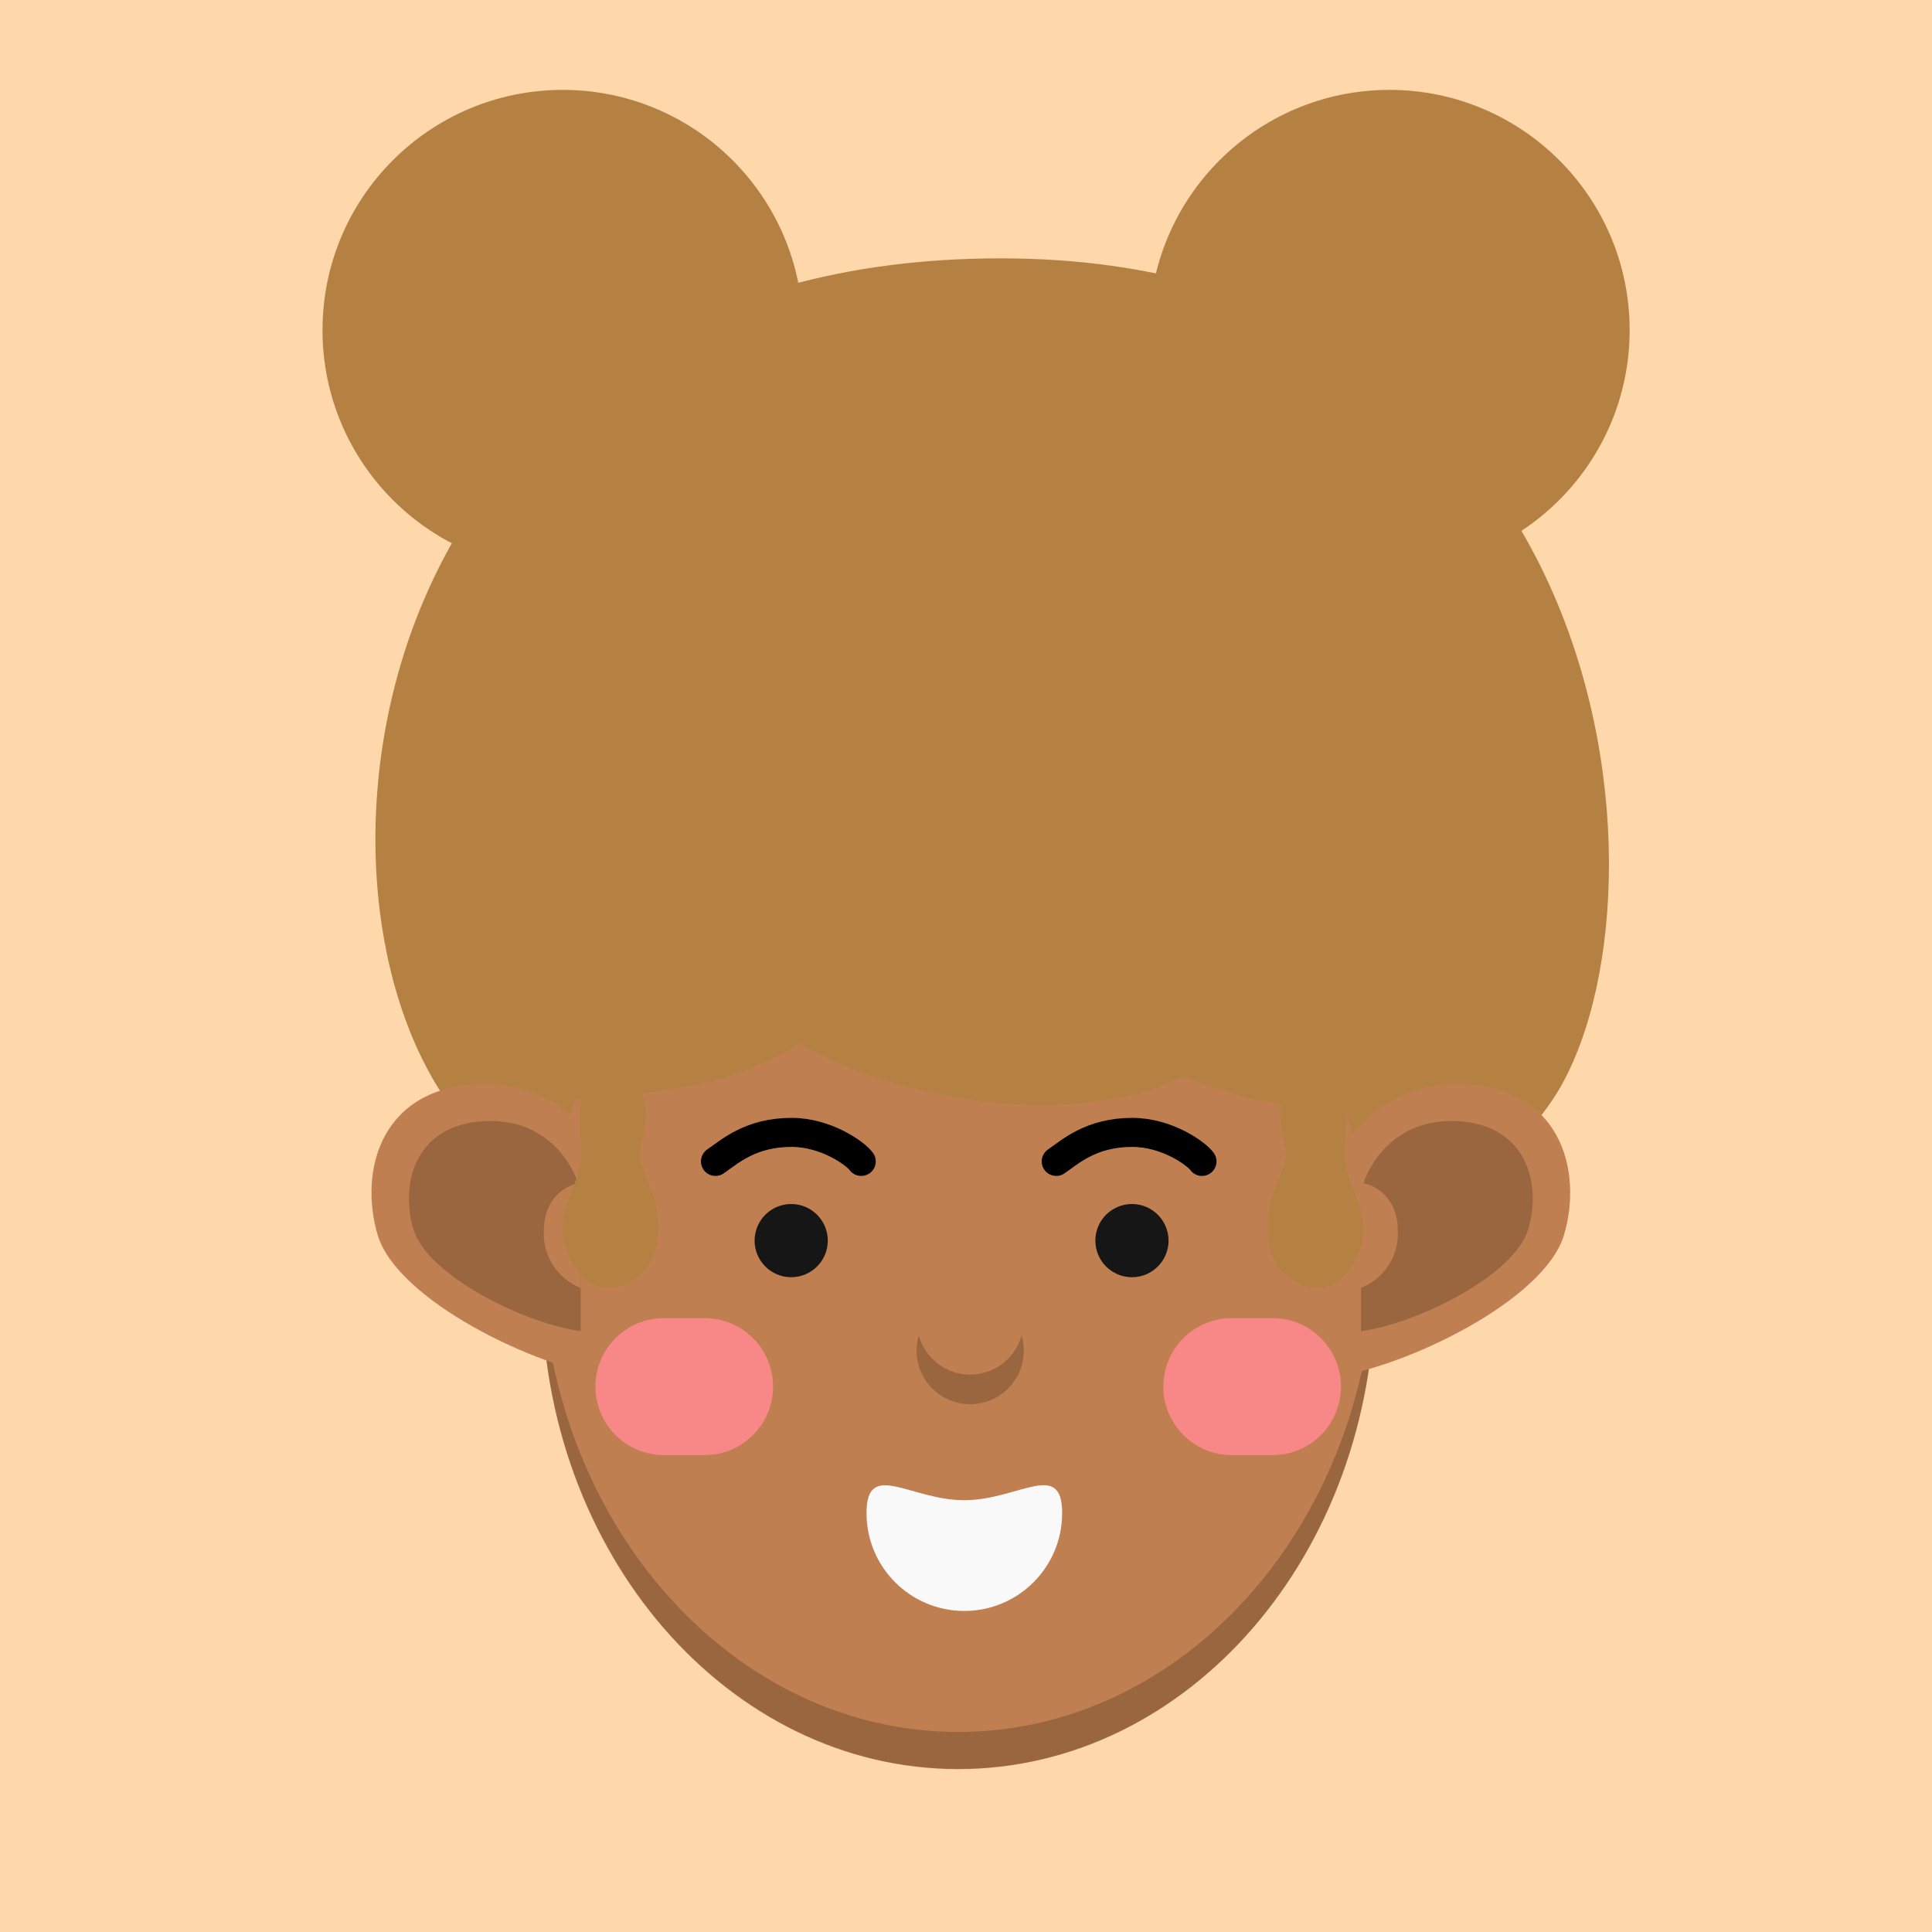
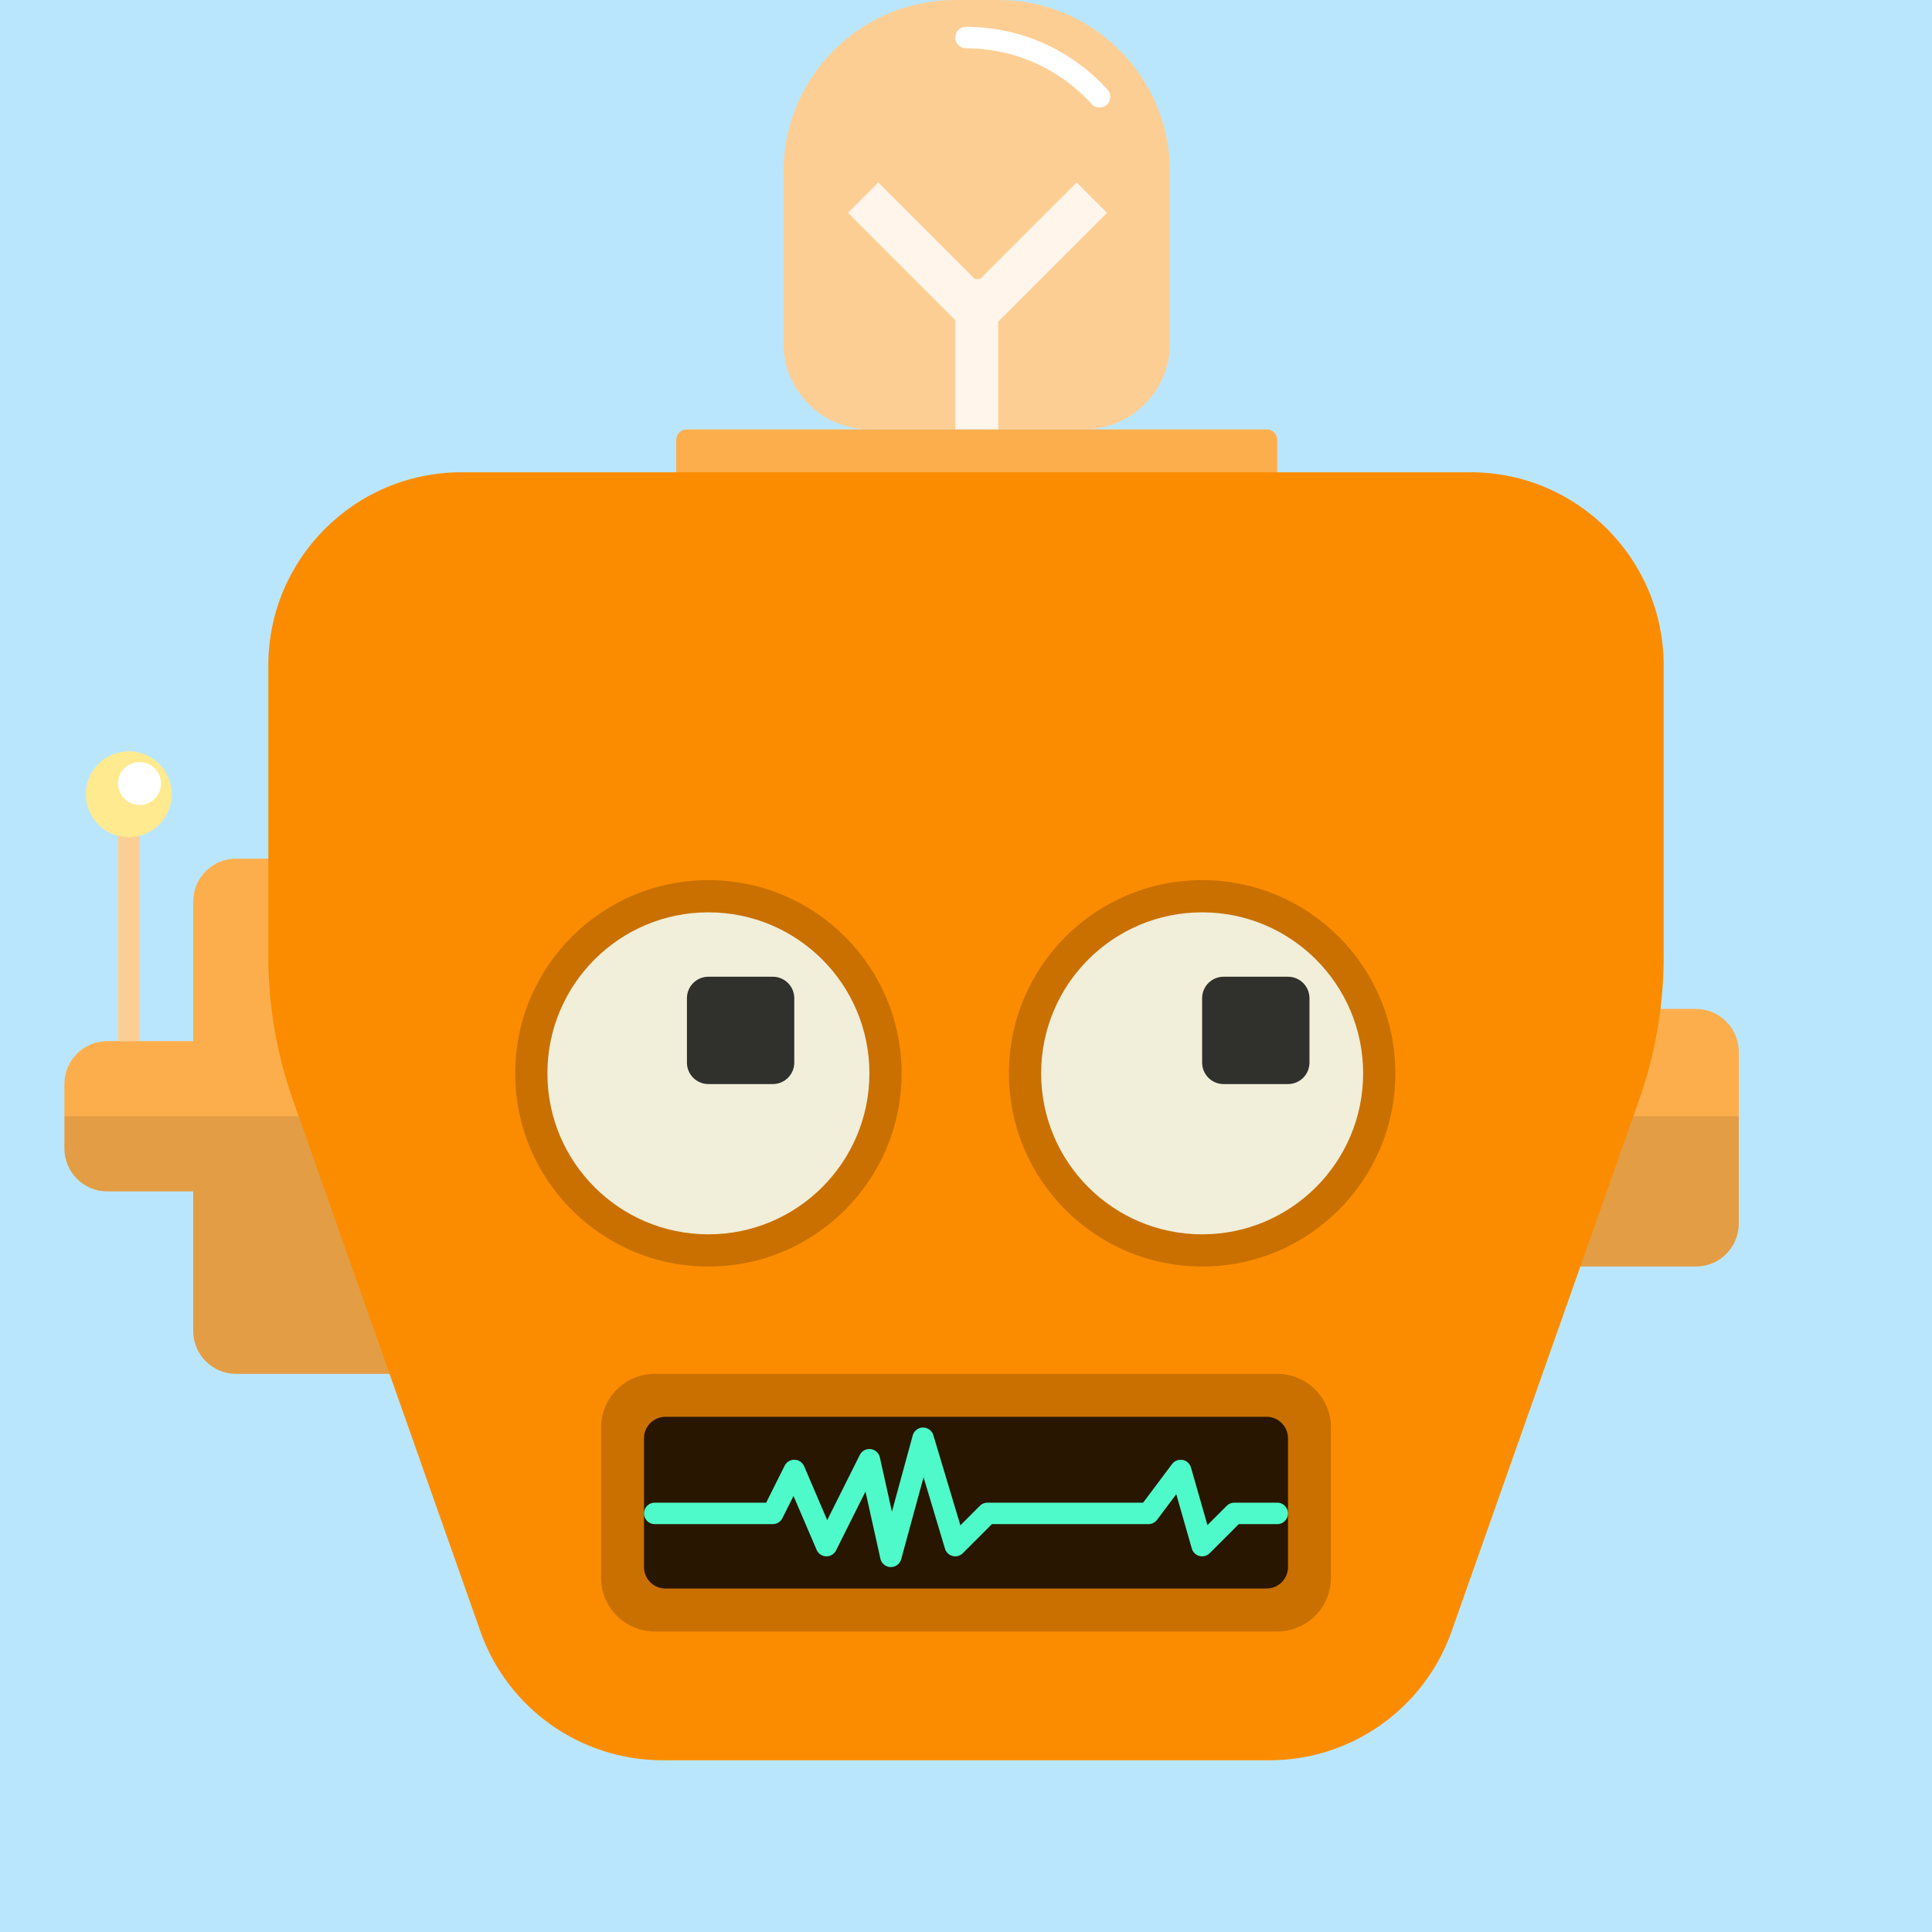
- <svg xmlns="http://www.w3.org/2000/svg" viewBox="0 0 440 440" fill="none" shape-rendering="auto" width="96" height="96">
+ <svg xmlns="http://www.w3.org/2000/svg" viewBox="0 0 180 180" fill="none" shape-rendering="auto" width="96" height="96">
  <mask id="viewboxMask">
-     <rect width="440" height="440" rx="0" ry="0" x="0" y="0" fill="#fff" />
+     <rect width="180" height="180" rx="0" ry="0" x="0" y="0" fill="#fff" />
  </mask>
  <g mask="url(#viewboxMask)">
-     <rect fill="#fed7aa" width="440" height="440" x="0" y="0" />
-     <g transform="matrix(.71048 0 0 .71048 24 2)">
-       <g fill="#b58143">
-         <path d="M462.3 352C506 292.5 488.8 80 287 80 85 80 56.3 277.5 110.8 352c9.6 18 52.9 88 176.2 88 79.6 0 131.6-28.5 175.3-88Z" />
-         <circle cx="146.6" cy="103" r="77" />
-         <circle cx="411.6" cy="103" r="77" />
+     <rect fill="#bae6fd" width="180" height="180" x="0" y="0" />
+     <g transform="translate(0 66)">
+       <mask id="sidesAntenna01-a" style="mask-type:luminance" maskUnits="userSpaceOnUse" x="6" y="11" width="156" height="51">
+         <g fill="#fff">
+           <rect x="6" y="31" width="36" height="14" rx="4" />
+           <rect x="18" y="14" width="36" height="48" rx="4" />
+           <rect x="126" y="28" width="36" height="24" rx="4" />
+           <path d="M11 11h2v20h-2z" />
+         </g>
+       </mask>
+       <g mask="url(#sidesAntenna01-a)">
+         <path d="M0 0h180v76H0V0Z" fill="#fb8c00" />
+         <path fill="#fff" fill-opacity=".3" d="M0 0h180v76H0z" />
+         <path fill="#000" fill-opacity=".1" d="M0 38h180v38H0z" />
+       </g>
+       <path fill="#fff" fill-opacity=".4" d="M11 11h2v20h-2z" />
+       <circle cx="12" cy="8" r="4" fill="#FFEA8F" />
+       <circle cx="13" cy="7" r="2" fill="#fff" />
+     </g>
+     <g transform="translate(41)">
+       <mask id="topBulb01-a" style="mask-type:luminance" maskUnits="userSpaceOnUse" x="22" y="0" width="56" height="52">
+         <g fill="#fff">
+           <path fill-rule="evenodd" clip-rule="evenodd" d="M32 16A16 16 0 0 1 48 0h4a16 16 0 0 1 16 16v16a8 8 0 0 1-8 8H40a8 8 0 0 1-8-8V16Z" />
+           <rect x="22" y="40" width="56" height="12" rx="1" />
+         </g>
+       </mask>
+       <g mask="url(#topBulb01-a)">
+         <path d="M0 0h100v52H0V0Z" fill="#fb8c00" />
+         <path d="M0 0h100v52H0V0Z" fill="#fff" fill-opacity=".3" />
+         <path fill="#fff" fill-opacity=".4" d="M20-3h60v43H20z" />
+         <path d="M49 3.5c4.93 0 9.37 2.13 12.44 5.52" stroke="#fff" stroke-width="2" stroke-linecap="round" />
+         <path d="m49.83 26-9-9L38 19.83l10 10V40h4V29.97l10.14-10.14L59.31 17l-9 9h-.48Z" fill="#fff" fill-opacity=".8" />
      </g>
    </g>
-     <g transform="translate(81.7 150.7) scale(.71856)">
-       <ellipse cx="190" cy="198.5" rx="132" ry="152.5" fill="#c07f50" />
-       <path d="M322 192.4c-2.6 81.6-60.7 146.8-132 146.8-71.2 0-129.3-65.2-132-146.8v5.9c0 84.2 59.1 152.6 132 152.6 73 0 132.1-68.4 132.1-152.6v-5.9Z" fill="#000" fill-opacity=".2" />
-     </g>
-     <g transform="translate(199.5 333.4) scale(.71856)">
-       <path d="M59 15.6a31 31 0 1 1-62 0c0-17.1 13.8-4.1 31-4.1 17 0 31-13 31 4Z" fill="#F9F9F9" />
-     </g>
-     <g transform="translate(280.7 235.4) scale(.71856)">
-       <path d="M70.9 16A40.4 40.4 0 0 0 31 47.3V109c24.3-3.3 67.7-24.5 74-45 6.2-20.6-1-48-34.1-48Z" fill="#c07f50" />
-       <path d="M69.3 27.7c-19 0-27 15-28.6 22.5v44.1c17.5-2.3 48.5-17.5 53-32.2 4.5-14.7-.7-34.4-24.4-34.4Z" fill="#000" fill-opacity=".2" />
-       <path d="M52.4 62.7c0-11.3-7.8-15-11.7-15.4v33.3a18.5 18.5 0 0 0 11.7-18Z" fill="#c07f50" />
-     </g>
-     <g transform="matrix(-.71856 0 0 .71856 161.5 235.4)">
-       <path d="M70.9 16A40.4 40.4 0 0 0 31 47.3V109c24.3-3.3 67.7-24.5 74-45 6.2-20.6-1-48-34.1-48Z" fill="#c07f50" />
-       <path d="M69.3 27.7c-19 0-27 15-28.6 22.5v44.1c17.5-2.3 48.5-17.5 53-32.2 4.5-14.7-.7-34.4-24.4-34.4Z" fill="#000" fill-opacity=".2" />
-       <path d="M52.4 62.7c0-11.3-7.8-15-11.7-15.4v33.3a18.5 18.5 0 0 0 11.7-18Z" fill="#c07f50" />
-     </g>
-     <g transform="translate(114.8 215.5) scale(.71856)">
-       <circle cx="199" cy="93.3" r="11.6" fill="#161616" />
-       <circle cx="91" cy="93.3" r="11.6" fill="#161616" />
-       <path d="M175 68.2c4.4-3 11-9.2 24.1-9.2 11.1 0 20.4 6.8 22.1 9.2M67 68.2c4.4-3 11-9.2 24.1-9.2 11.1 0 20.4 6.8 22.1 9.2" stroke="#000" stroke-width="9.2" stroke-linecap="round" />
-     </g>
-     <g transform="translate(127.7 288.7) scale(.71856)">
-       <g fill="#F88888">
-         <rect x="11" y="16" width="56.3" height="43.4" rx="21.7" />
-         <rect x="191" y="16" width="56.3" height="43.4" rx="21.7" />
+     <g transform="translate(25 44)">
+       <mask id="faceSquare03-a" style="mask-type:luminance" maskUnits="userSpaceOnUse" x="0" y="0" width="130" height="120">
+         <path fill-rule="evenodd" clip-rule="evenodd" d="M0 18A18 18 0 0 1 18 0h94a18 18 0 0 1 18 18v27.15a40 40 0 0 1-2.28 13.31L110.24 108a18 18 0 0 1-16.98 12H36.74a18 18 0 0 1-16.98-12L2.28 58.45A40 40 0 0 1 0 45.15V18Z" fill="#fff" />
+       </mask>
+       <g mask="url(#faceSquare03-a)">
+         <path d="M-2-2h134v124H-2V-2Z" fill="#fb8c00" />
+         <g transform="translate(-1 -1)" />
      </g>
    </g>
-     <g transform="translate(193 279.4) scale(.71856)">
-       <path d="M22.6 34.4a17 17 0 1 0 32.6 0 16.9 16.9 0 0 1-32.6 0Z" fill="#000" fill-opacity=".2" />
+     <g transform="translate(52 124)">
+       <rect x="4" y="4" width="68" height="24" rx="5" fill="#000" fill-opacity=".2" />
+       <rect x="8" y="8" width="60" height="16" rx="2" fill="#000" fill-opacity=".8" />
+       <path d="M9 17h11l2-4 3 7 4-8 2 9 3-11 3 10 3-3h15l3-4 2 7 3-3h4" stroke="#4EFAC9" stroke-width="2" stroke-linecap="round" stroke-linejoin="round" />
    </g>
-     <g transform="matrix(.52237 0 0 .52237 122.9 244.8)">
-       <path d="M18 31.8C17.3 12.2 15 2.3 32 0c19.6 3.6 14 22.6 12 31.8-2.2 9.3 9.5 19 7.4 39.4-2 20.4-25 30-36 12.8-14-22 3.5-32.6 2.7-52.2Z" fill="#b58143" />
-     </g>
-     <g transform="matrix(-.52237 0 0 .52237 315.7 244.8)">
-       <path d="M18 31.8C17.3 12.2 15 2.3 32 0c19.6 3.6 14 22.6 12 31.8-2.2 9.3 9.5 19 7.4 39.4-2 20.4-25 30-36 12.8-14-22 3.5-32.6 2.7-52.2Z" fill="#b58143" />
-     </g>
-     <g transform="matrix(.52237 0 0 .52237 108.7 145.6)">
-       <g fill="#b58143">
-         <path d="M374 131c6.5 15.9 11.5 34.5 11.5 70-11 0-38.5 11-92.5-18-54.8-29.5-68.9-59.5-82-79-13 27-37 51.3-72.5 73.5C103 199.7 54.2 198.5 38 201c0-23.1 2-46 10.9-67.4A176 176 0 0 1 211 25a175 175 0 0 1 124 51.5c16.4 16.4 30.2 33.1 39 54.5Z" />
-         <path d="M302 77c-11.6-28.6-41.2-46.3-87-39.6-30.2 3.7-48.3 24.3-67.4 39.6-19.2 15.3-44.3 49.6-24.2 83.5 20.1 33.8 163.5 72.5 212.8 6.7 26.6-35.6-22.6-61.6-34.2-90.2Z" />
-       </g>
+     <g transform="translate(38 76)">
+       <circle cx="28" cy="24" r="18" fill="#000" fill-opacity=".2" />
+       <circle cx="74" cy="24" r="18" fill="#000" fill-opacity=".2" />
+       <circle cx="28" cy="24" r="15" fill="#F1EEDA" />
+       <circle cx="74" cy="24" r="15" fill="#F1EEDA" />
+       <rect x="26" y="15" width="10" height="10" rx="2" fill="#000" fill-opacity=".8" />
+       <rect x="74" y="15" width="10" height="10" rx="2" fill="#000" fill-opacity=".8" />
    </g>
  </g>
</svg>
